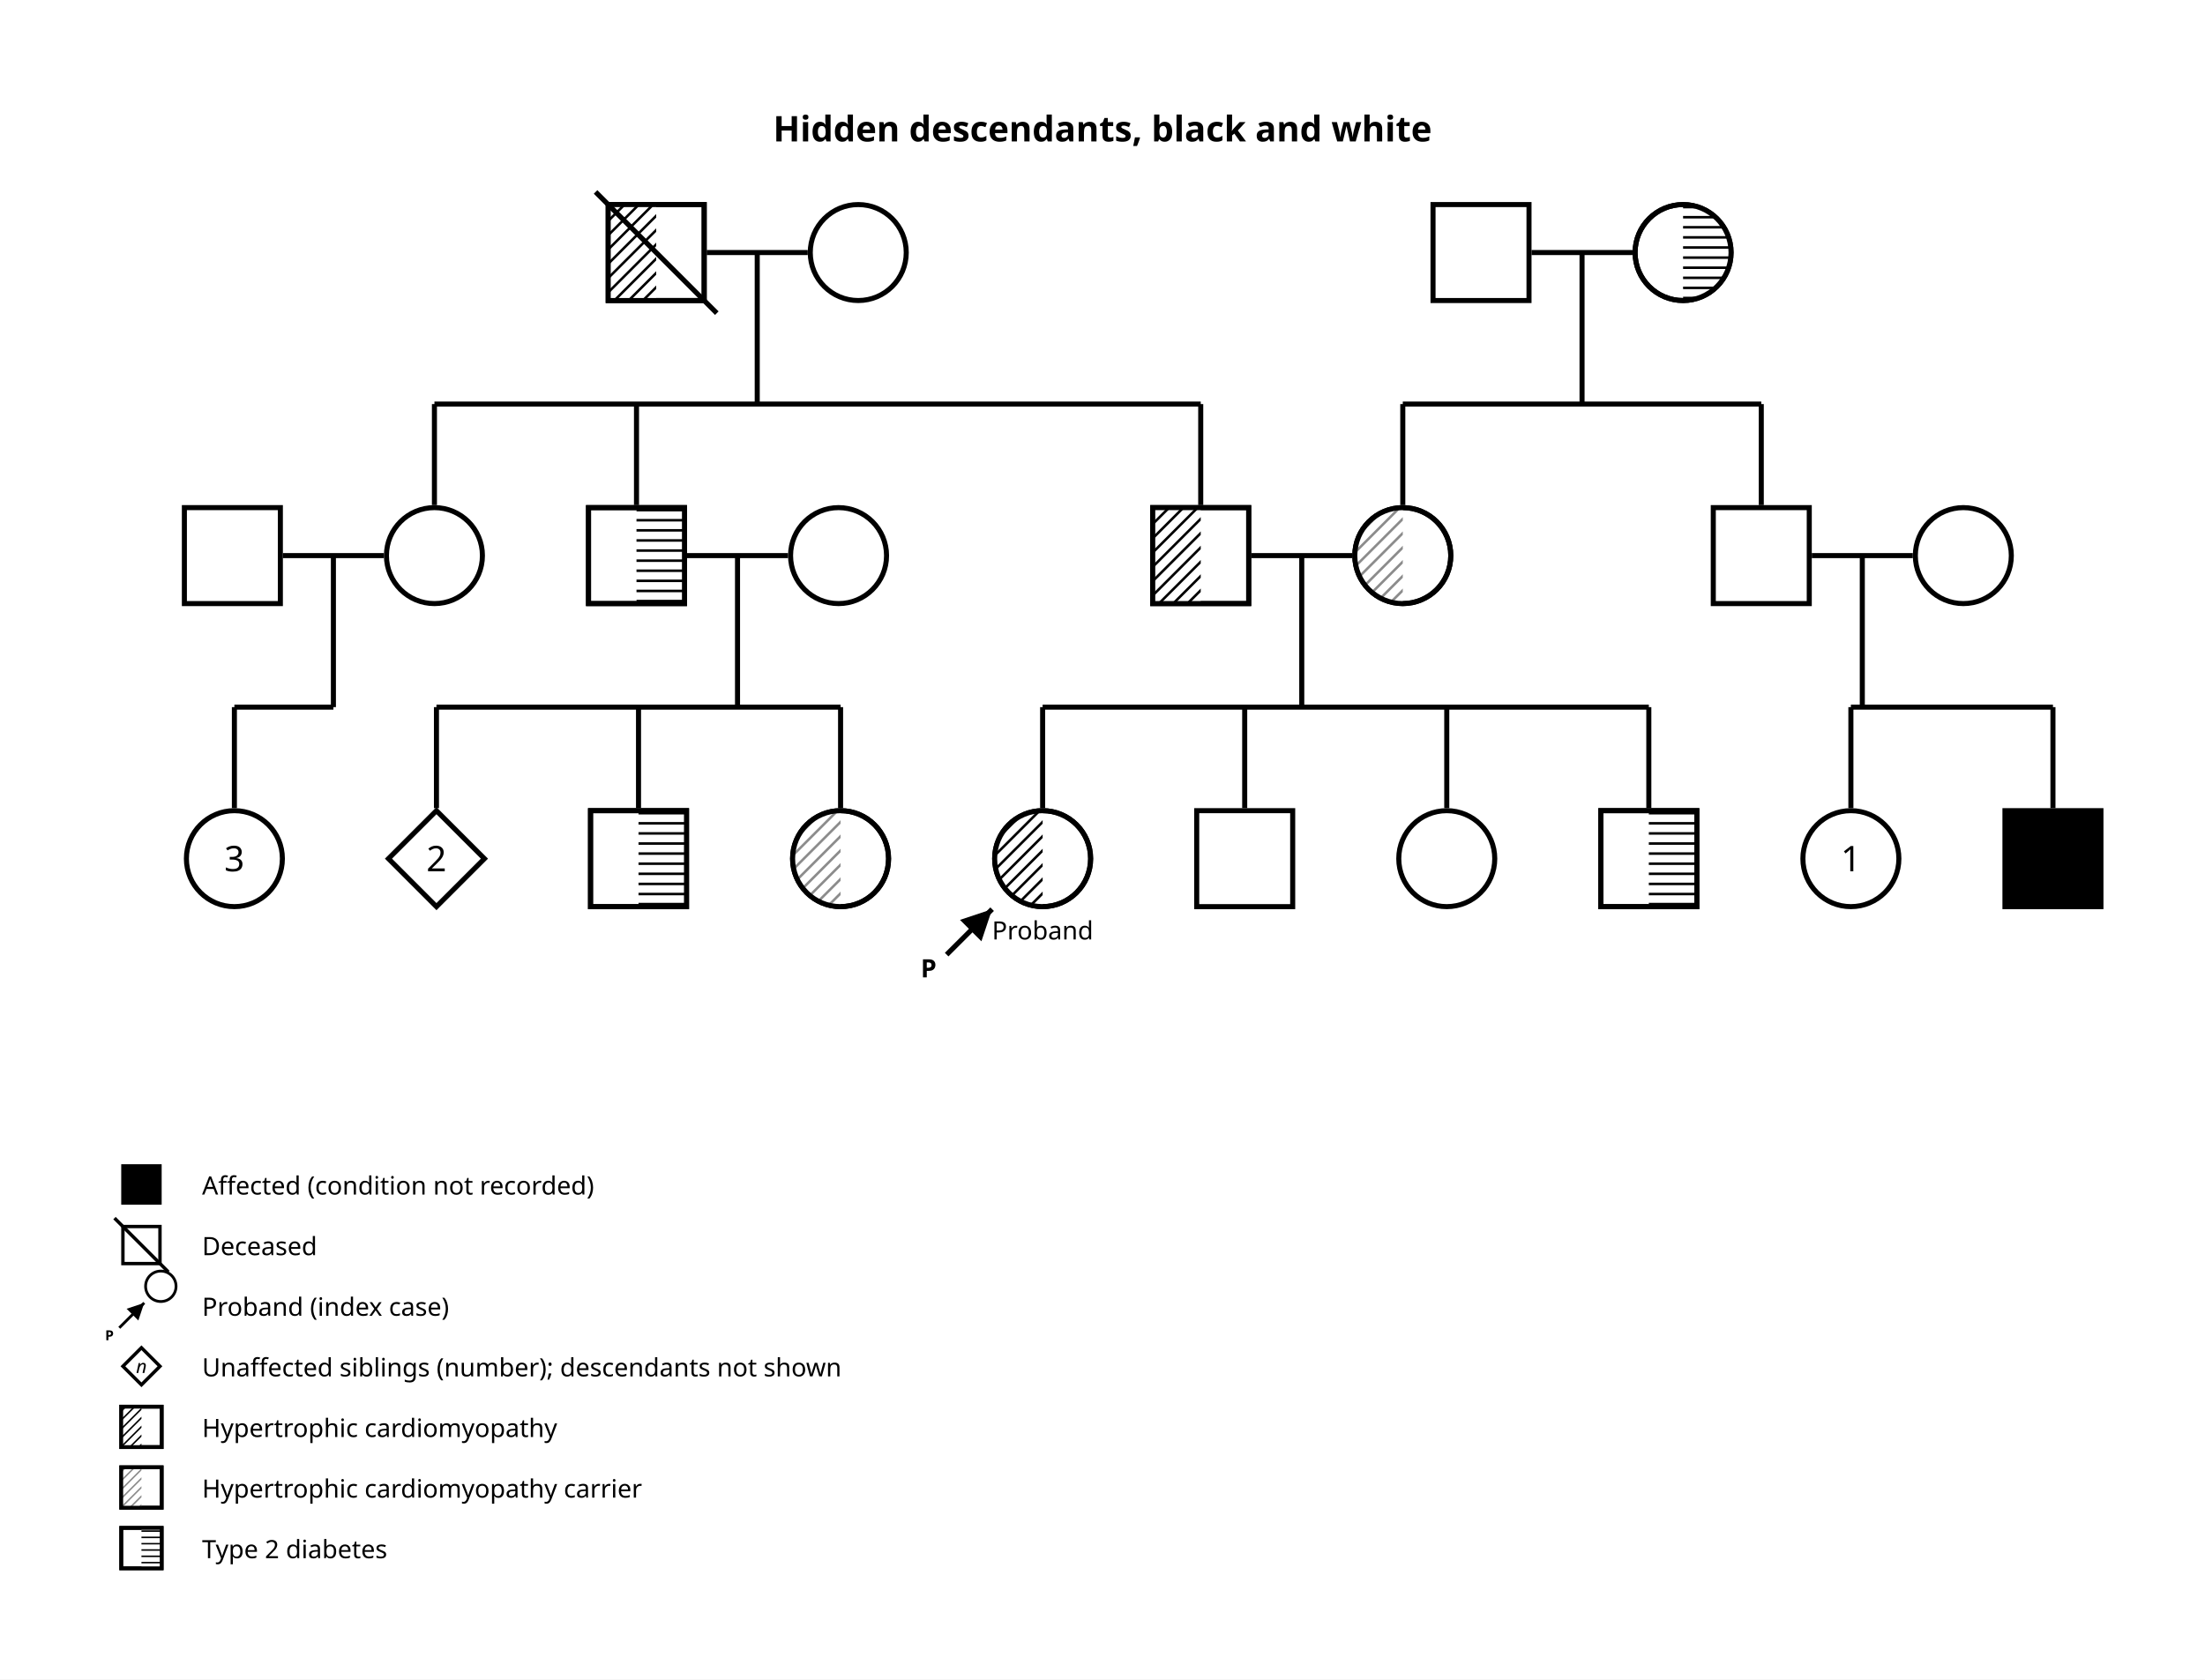
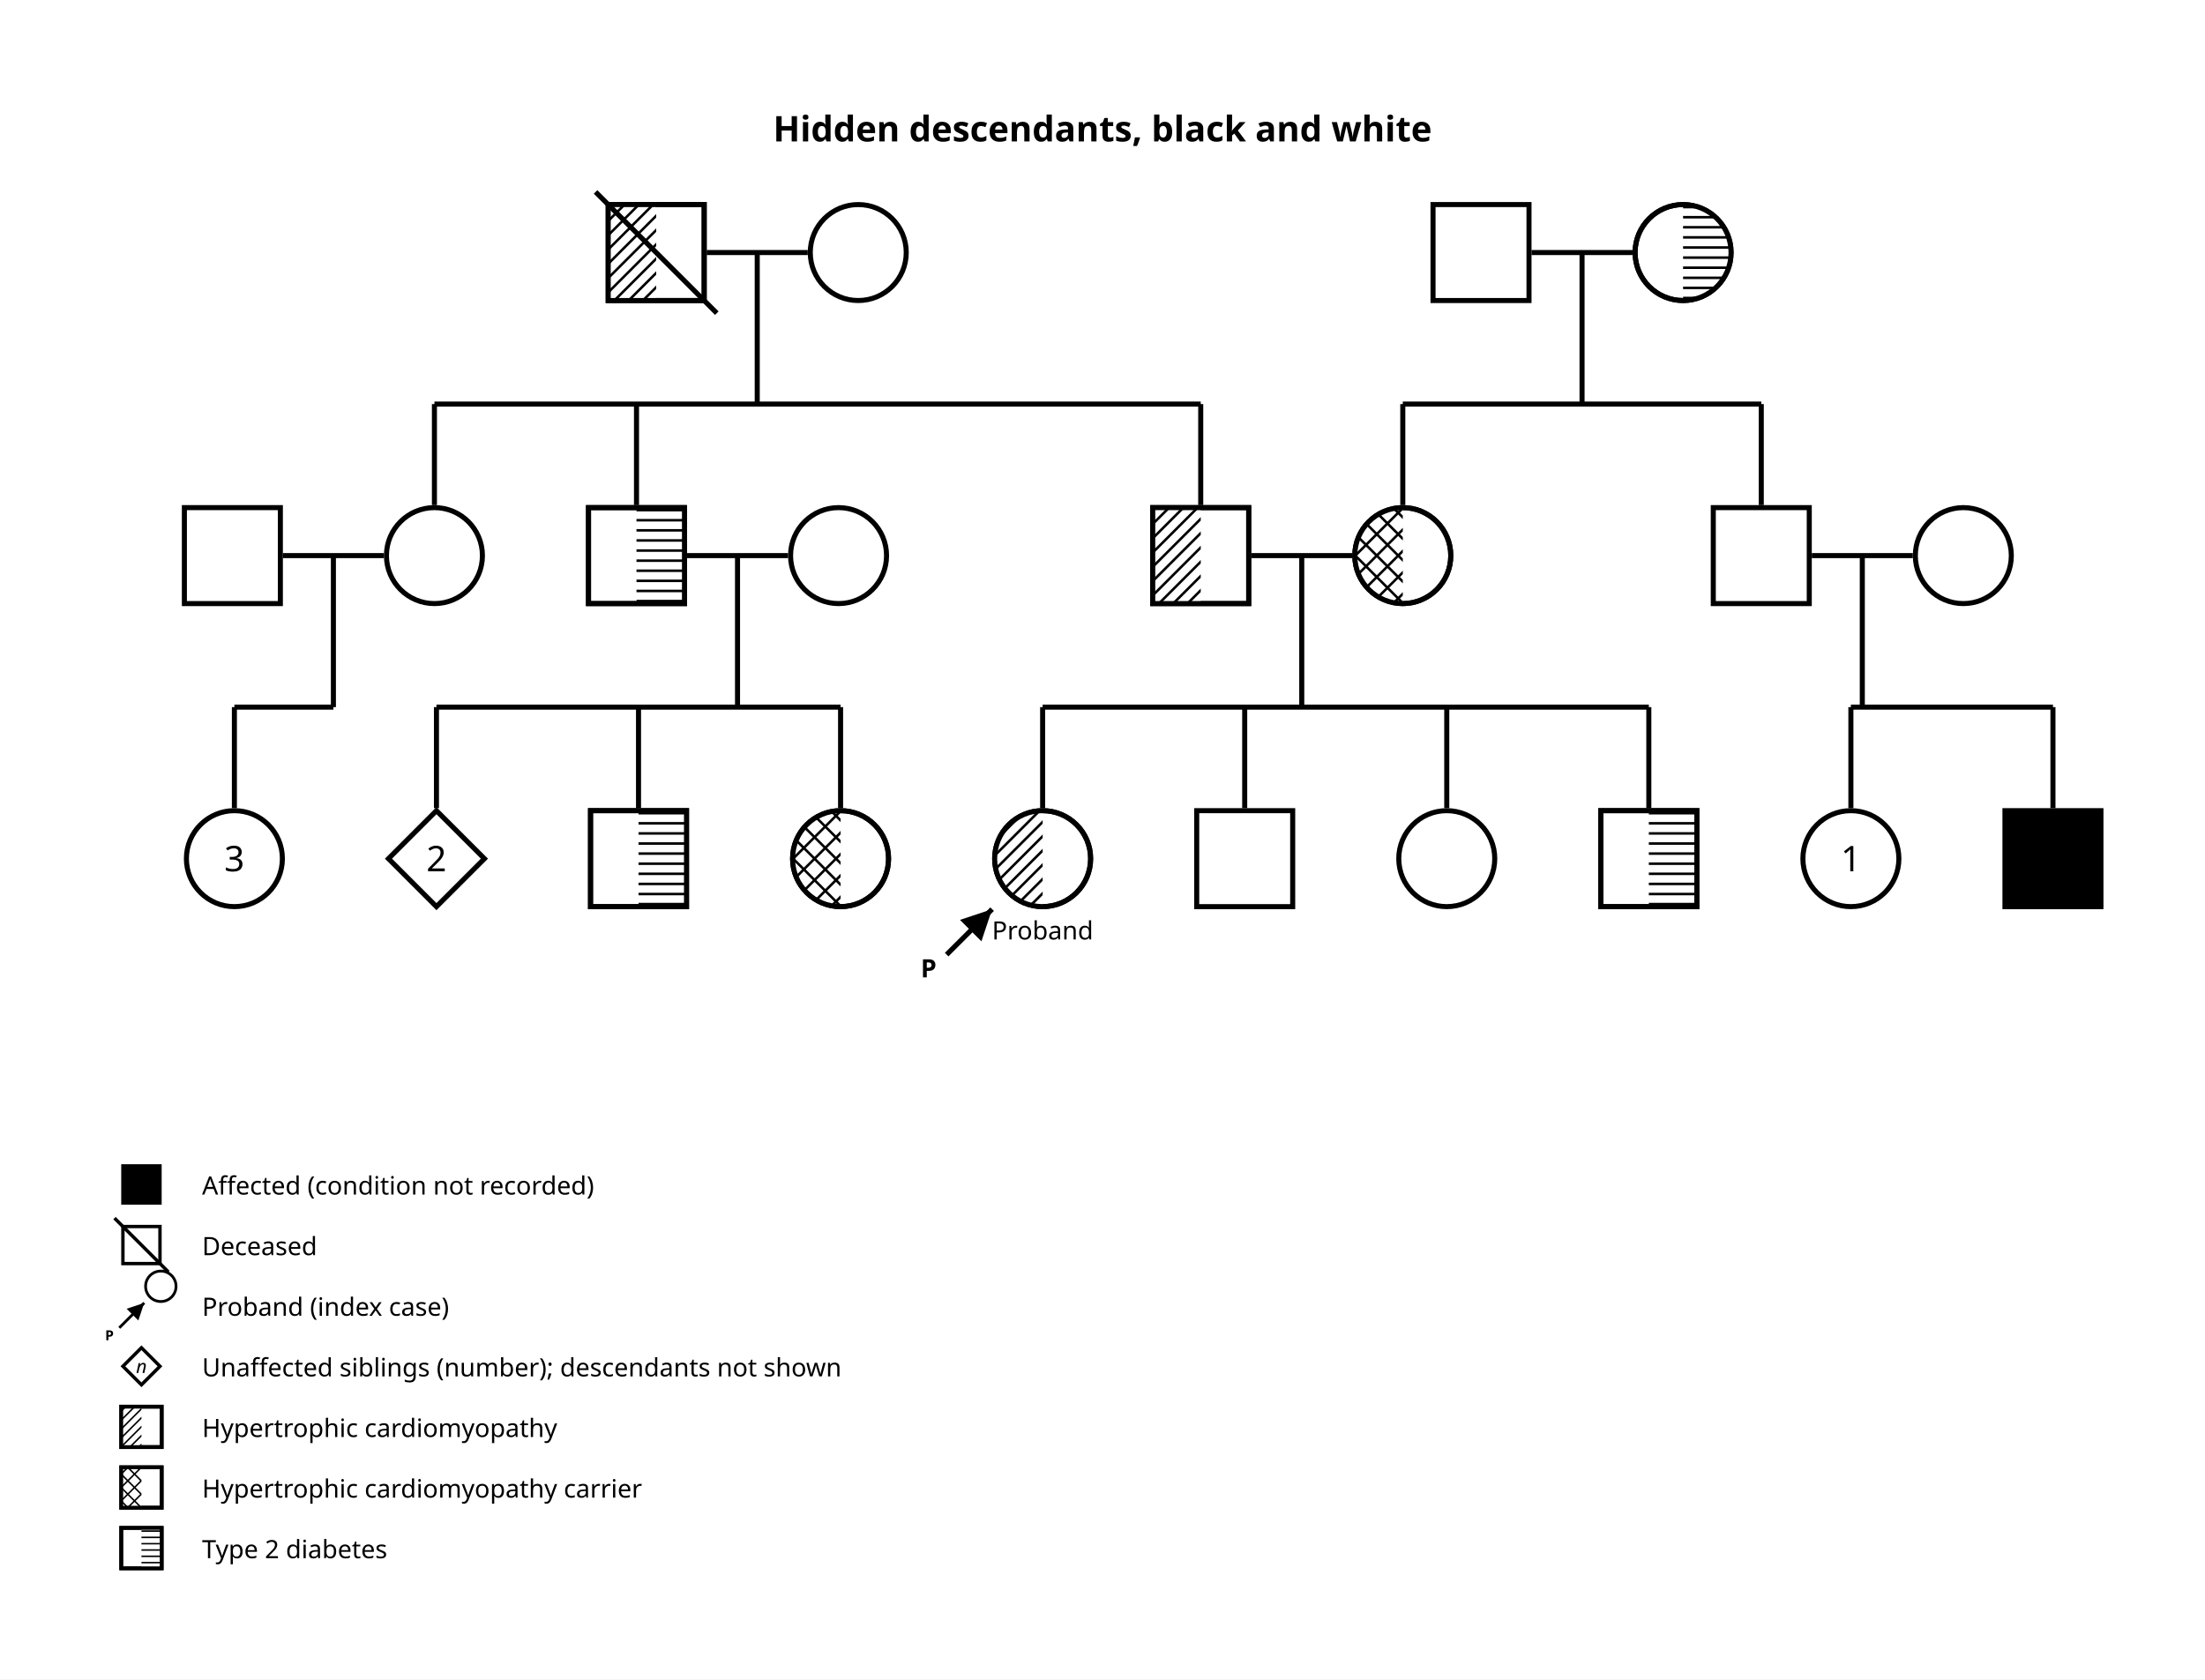
<svg xmlns="http://www.w3.org/2000/svg" width="873" height="665" viewBox="0 0 873 665">
  <defs>
    <marker id="proband-arrowhead" markerWidth="6" markerHeight="6" refX="6" refY="3" orient="auto">
      <path d="M 0 0 L 6 3 L 0 6 Z" fill="black" />
    </marker>
  </defs>
  <rect width="873" height="665" fill="white" />
  <g class="chart-title">
    <text x="436.5" y="56" text-anchor="middle" font-family="sans-serif" font-size="14" font-weight="bold" fill="black" style="user-select:none">Hidden descendants, black and white</text>
  </g>
  <g transform="translate(92 100)">
    <g class="couple-lines">
      <path d="M 187.8 0 L 227.8 0" stroke="black" stroke-width="2" fill="none" />
      <path d="M 514.36 0 L 554.36 0" stroke="black" stroke-width="2" fill="none" />
      <path d="M 20 120 L 60 120" stroke="black" stroke-width="2" fill="none" />
      <path d="M 180 120 L 220 120" stroke="black" stroke-width="2" fill="none" />
      <path d="M 403.39 120 L 443.39 120" stroke="black" stroke-width="2" fill="none" />
      <path d="M 625.32 120 L 665.32 120" stroke="black" stroke-width="2" fill="none" />
    </g>
    <g class="sibship-lines">
      <path d="M 207.8 0 L 207.8 60 M 80 60 L 383.39 60 M 80 60 L 80 100 M 160 60 L 160 100 M 383.39 60 L 383.39 100" stroke="black" stroke-width="2" fill="none" />
      <path d="M 534.36 0 L 534.36 60 M 463.39 60 L 605.32 60 M 463.39 60 L 463.39 100 M 605.32 60 L 605.32 100" stroke="black" stroke-width="2" fill="none" />
      <path d="M 40 120 L 40 180 M 0.8 180 L 40 180 M 0.8 180 L 0.8 220" stroke="black" stroke-width="2" fill="none" />
      <path d="M 200 120 L 200 180 M 80.8 180 L 240.8 180 M 80.8 180 L 80.8 220 M 160.8 180 L 160.8 220 M 240.8 180 L 240.8 220" stroke="black" stroke-width="2" fill="none" />
      <path d="M 423.39 120 L 423.39 180 M 320.8 180 L 560.8 180 M 320.8 180 L 320.8 220 M 400.8 180 L 400.8 220 M 480.8 180 L 480.8 220 M 560.8 180 L 560.8 220" stroke="black" stroke-width="2" fill="none" />
      <path d="M 645.32 120 L 645.32 180 M 640.8 180 L 720.8 180 M 640.8 180 L 640.8 220 M 720.8 180 L 720.8 220" stroke="black" stroke-width="2" fill="none" />
    </g>
    <g class="assisted-lines" />
    <g class="duplicate-arcs" />
    <g class="symbols">
      <g transform="translate(167.8 0)">
        <g transform="translate(-20 -20)">
          <g>
            <g>
              <clipPath id="symbol-clip-0-0">
                <rect x="1" y="1" width="38" height="38" />
              </clipPath>
              <rect x="1" y="1" width="38" height="38" stroke="black" stroke-width="2" fill="white" />
              <g clip-path="url(#symbol-clip-0-0)">
                <g>
                  <g data-tag-fill="diagonal">
                    <clipPath id="symbol-clip-0-0-s0">
                      <path d="M 20 20 L 20 60 A 40 40 0 0 1 20 -20 Z" />
                    </clipPath>
                    <path d="M 20 20 L 20 60 A 40 40 0 0 1 20 -20 Z" fill="white" />
                    <path d="M-37.172 40L2.828 0M-31.515 40L8.485 0M-25.858 40L14.142 0M-20.201 40L19.799 0M-14.544 40L25.456 0M-8.887 40L31.113 0M-3.23 40L36.77 0M2.426 40L42.426 0M8.083 40L48.083 0M13.74 40L53.74 0M19.397 40L59.397 0M25.054 40L65.054 0M30.711 40L70.711 0M36.368 40L76.368 0" fill="none" stroke="#000000" stroke-width="1" clip-path="url(#symbol-clip-0-0-s0)" />
                  </g>
                </g>
              </g>
              <rect x="1" y="1" width="38" height="38" stroke="black" stroke-width="2" fill="none" />
            </g>
          </g>
          <line x1="-4" y1="-4" x2="44" y2="44" stroke="black" stroke-width="2" />
        </g>
      </g>
      <g transform="translate(247.8 0)">
        <g transform="translate(-20 -20)">
          <g>
            <g>
              <circle cx="20" cy="20" r="19" stroke="black" stroke-width="2" fill="white" />
            </g>
          </g>
        </g>
      </g>
      <g transform="translate(494.36 0)">
        <g transform="translate(-20 -20)">
          <g>
            <g>
              <rect x="1" y="1" width="38" height="38" stroke="black" stroke-width="2" fill="white" />
            </g>
          </g>
        </g>
      </g>
      <g transform="translate(574.36 0)">
        <g transform="translate(-20 -20)">
          <g>
            <g>
              <clipPath id="symbol-clip-0-3">
                <circle cx="20" cy="20" r="19" />
              </clipPath>
              <circle cx="20" cy="20" r="19" stroke="black" stroke-width="2" fill="white" />
              <g clip-path="url(#symbol-clip-0-3)">
                <g>
                  <g data-tag-fill="horizontal">
                    <clipPath id="symbol-clip-0-3-s0">
                      <path d="M 20 20 L 20 -20 A 40 40 0 0 1 20 60 Z" />
                    </clipPath>
                    <path d="M 20 20 L 20 -20 A 40 40 0 0 1 20 60 Z" fill="white" />
                    <path d="M0 2H40M0 6H40M0 10H40M0 14H40M0 18H40M0 22H40M0 26H40M0 30H40M0 34H40M0 38H40" fill="none" stroke="#000000" stroke-width="1" clip-path="url(#symbol-clip-0-3-s0)" />
                  </g>
                </g>
              </g>
              <circle cx="20" cy="20" r="19" stroke="black" stroke-width="2" fill="none" />
            </g>
          </g>
        </g>
      </g>
      <g transform="translate(0 120)">
        <g transform="translate(-20 -20)">
          <g>
            <g>
              <rect x="1" y="1" width="38" height="38" stroke="black" stroke-width="2" fill="white" />
            </g>
          </g>
        </g>
      </g>
      <g transform="translate(80 120)">
        <g transform="translate(-20 -20)">
          <g>
            <g>
              <circle cx="20" cy="20" r="19" stroke="black" stroke-width="2" fill="white" />
            </g>
          </g>
        </g>
      </g>
      <g transform="translate(160 120)">
        <g transform="translate(-20 -20)">
          <g>
            <g>
              <clipPath id="symbol-clip-1-2">
                <rect x="1" y="1" width="38" height="38" />
              </clipPath>
              <rect x="1" y="1" width="38" height="38" stroke="black" stroke-width="2" fill="white" />
              <g clip-path="url(#symbol-clip-1-2)">
                <g>
                  <g data-tag-fill="horizontal">
                    <clipPath id="symbol-clip-1-2-s0">
                      <path d="M 20 20 L 20 -20 A 40 40 0 0 1 20 60 Z" />
                    </clipPath>
                    <path d="M 20 20 L 20 -20 A 40 40 0 0 1 20 60 Z" fill="white" />
                    <path d="M0 2H40M0 6H40M0 10H40M0 14H40M0 18H40M0 22H40M0 26H40M0 30H40M0 34H40M0 38H40" fill="none" stroke="#000000" stroke-width="1" clip-path="url(#symbol-clip-1-2-s0)" />
                  </g>
                </g>
              </g>
              <rect x="1" y="1" width="38" height="38" stroke="black" stroke-width="2" fill="none" />
            </g>
          </g>
        </g>
      </g>
      <g transform="translate(240 120)">
        <g transform="translate(-20 -20)">
          <g>
            <g>
              <circle cx="20" cy="20" r="19" stroke="black" stroke-width="2" fill="white" />
            </g>
          </g>
        </g>
      </g>
      <g transform="translate(383.39 120)">
        <g transform="translate(-20 -20)">
          <g>
            <g>
              <clipPath id="symbol-clip-1-4">
                <rect x="1" y="1" width="38" height="38" />
              </clipPath>
              <rect x="1" y="1" width="38" height="38" stroke="black" stroke-width="2" fill="white" />
              <g clip-path="url(#symbol-clip-1-4)">
                <g>
                  <g data-tag-fill="diagonal">
                    <clipPath id="symbol-clip-1-4-s0">
                      <path d="M 20 20 L 20 60 A 40 40 0 0 1 20 -20 Z" />
                    </clipPath>
                    <path d="M 20 20 L 20 60 A 40 40 0 0 1 20 -20 Z" fill="white" />
                    <path d="M-37.172 40L2.828 0M-31.515 40L8.485 0M-25.858 40L14.142 0M-20.201 40L19.799 0M-14.544 40L25.456 0M-8.887 40L31.113 0M-3.23 40L36.77 0M2.426 40L42.426 0M8.083 40L48.083 0M13.74 40L53.74 0M19.397 40L59.397 0M25.054 40L65.054 0M30.711 40L70.711 0M36.368 40L76.368 0" fill="none" stroke="#000000" stroke-width="1" clip-path="url(#symbol-clip-1-4-s0)" />
                  </g>
                </g>
              </g>
              <rect x="1" y="1" width="38" height="38" stroke="black" stroke-width="2" fill="none" />
            </g>
          </g>
        </g>
      </g>
      <g transform="translate(463.39 120)">
        <g transform="translate(-20 -20)">
          <g>
            <g>
              <clipPath id="symbol-clip-1-5">
                <circle cx="20" cy="20" r="19" />
              </clipPath>
              <circle cx="20" cy="20" r="19" stroke="black" stroke-width="2" fill="white" />
              <g clip-path="url(#symbol-clip-1-5)">
                <g data-carrier-sector="hcm">
-                   <g data-tag-fill="diagonal">
+                   <g data-tag-fill="crosshatch">
                    <clipPath id="symbol-clip-1-5-s0">
                      <path d="M 20 20 L 20 60 A 40 40 0 0 1 20 -20 Z" />
                    </clipPath>
                    <path d="M 20 20 L 20 60 A 40 40 0 0 1 20 -20 Z" fill="white" />
-                     <path d="M-37.172 40L2.828 0M-31.515 40L8.485 0M-25.858 40L14.142 0M-20.201 40L19.799 0M-14.544 40L25.456 0M-8.887 40L31.113 0M-3.23 40L36.77 0M2.426 40L42.426 0M8.083 40L48.083 0M13.74 40L53.74 0M19.397 40L59.397 0M25.054 40L65.054 0M30.711 40L70.711 0M36.368 40L76.368 0" fill="none" stroke="#8c8c8c" stroke-width="1" clip-path="url(#symbol-clip-1-5-s0)" />
+                     <path d="M-35.757 40L4.243 0M-27.272 40L12.728 0M-18.787 40L21.213 0M-10.302 40L29.698 0M-1.816 40L38.184 0M6.669 40L46.669 0M15.154 40L55.154 0M23.64 40L63.64 0M32.125 40L72.125 0M-35.757 0L4.243 40M-27.272 0L12.728 40M-18.787 0L21.213 40M-10.302 0L29.698 40M-1.816 0L38.184 40M6.669 0L46.669 40M15.154 0L55.154 40M23.64 0L63.64 40M32.125 0L72.125 40" fill="none" stroke="#000000" stroke-width="1" clip-path="url(#symbol-clip-1-5-s0)" />
                  </g>
                </g>
              </g>
              <circle cx="20" cy="20" r="19" stroke="black" stroke-width="2" fill="none" />
            </g>
          </g>
        </g>
      </g>
      <g transform="translate(605.32 120)">
        <g transform="translate(-20 -20)">
          <g>
            <g>
              <rect x="1" y="1" width="38" height="38" stroke="black" stroke-width="2" fill="white" />
            </g>
          </g>
        </g>
      </g>
      <g transform="translate(685.32 120)">
        <g transform="translate(-20 -20)">
          <g>
            <g>
              <circle cx="20" cy="20" r="19" stroke="black" stroke-width="2" fill="white" />
            </g>
          </g>
        </g>
      </g>
      <g transform="translate(0.8 240)">
        <g transform="translate(-20 -20)">
          <g>
            <g>
              <circle cx="20" cy="20" r="19" stroke="black" stroke-width="2" fill="white" />
            </g>
          </g>
          <text data-branch-count="3" x="20" y="25" text-anchor="middle" font-family="sans-serif" font-size="14" fill="black" style="user-select:none">3</text>
        </g>
      </g>
      <g transform="translate(80.8 240)">
        <g transform="translate(-20 -20)">
          <g>
            <g>
              <polygon points="20,1 39,20 20,39 1,20" stroke="black" stroke-width="2" fill="white" />
            </g>
          </g>
          <text data-branch-count="2" x="20" y="25" text-anchor="middle" font-family="sans-serif" font-size="14" fill="black" style="user-select:none">2</text>
        </g>
      </g>
      <g transform="translate(160.8 240)">
        <g transform="translate(-20 -20)">
          <g>
            <g>
              <clipPath id="symbol-clip-2-2">
                <rect x="1" y="1" width="38" height="38" />
              </clipPath>
              <rect x="1" y="1" width="38" height="38" stroke="black" stroke-width="2" fill="white" />
              <g clip-path="url(#symbol-clip-2-2)">
                <g>
                  <g data-tag-fill="horizontal">
                    <clipPath id="symbol-clip-2-2-s0">
                      <path d="M 20 20 L 20 -20 A 40 40 0 0 1 20 60 Z" />
                    </clipPath>
                    <path d="M 20 20 L 20 -20 A 40 40 0 0 1 20 60 Z" fill="white" />
                    <path d="M0 2H40M0 6H40M0 10H40M0 14H40M0 18H40M0 22H40M0 26H40M0 30H40M0 34H40M0 38H40" fill="none" stroke="#000000" stroke-width="1" clip-path="url(#symbol-clip-2-2-s0)" />
                  </g>
                </g>
              </g>
              <rect x="1" y="1" width="38" height="38" stroke="black" stroke-width="2" fill="none" />
            </g>
          </g>
        </g>
      </g>
      <g transform="translate(240.8 240)">
        <g transform="translate(-20 -20)">
          <g>
            <g>
              <clipPath id="symbol-clip-2-3">
                <circle cx="20" cy="20" r="19" />
              </clipPath>
              <circle cx="20" cy="20" r="19" stroke="black" stroke-width="2" fill="white" />
              <g clip-path="url(#symbol-clip-2-3)">
                <g data-carrier-sector="hcm">
-                   <g data-tag-fill="diagonal">
+                   <g data-tag-fill="crosshatch">
                    <clipPath id="symbol-clip-2-3-s0">
                      <path d="M 20 20 L 20 60 A 40 40 0 0 1 20 -20 Z" />
                    </clipPath>
                    <path d="M 20 20 L 20 60 A 40 40 0 0 1 20 -20 Z" fill="white" />
-                     <path d="M-37.172 40L2.828 0M-31.515 40L8.485 0M-25.858 40L14.142 0M-20.201 40L19.799 0M-14.544 40L25.456 0M-8.887 40L31.113 0M-3.23 40L36.77 0M2.426 40L42.426 0M8.083 40L48.083 0M13.74 40L53.74 0M19.397 40L59.397 0M25.054 40L65.054 0M30.711 40L70.711 0M36.368 40L76.368 0" fill="none" stroke="#8c8c8c" stroke-width="1" clip-path="url(#symbol-clip-2-3-s0)" />
+                     <path d="M-35.757 40L4.243 0M-27.272 40L12.728 0M-18.787 40L21.213 0M-10.302 40L29.698 0M-1.816 40L38.184 0M6.669 40L46.669 0M15.154 40L55.154 0M23.64 40L63.64 0M32.125 40L72.125 0M-35.757 0L4.243 40M-27.272 0L12.728 40M-18.787 0L21.213 40M-10.302 0L29.698 40M-1.816 0L38.184 40M6.669 0L46.669 40M15.154 0L55.154 40M23.64 0L63.64 40M32.125 0L72.125 40" fill="none" stroke="#000000" stroke-width="1" clip-path="url(#symbol-clip-2-3-s0)" />
                  </g>
                </g>
              </g>
              <circle cx="20" cy="20" r="19" stroke="black" stroke-width="2" fill="none" />
            </g>
          </g>
        </g>
      </g>
      <g transform="translate(320.8 240)">
        <g transform="translate(-20 -20)">
          <g>
            <g>
              <clipPath id="symbol-clip-2-4">
                <circle cx="20" cy="20" r="19" />
              </clipPath>
              <circle cx="20" cy="20" r="19" stroke="black" stroke-width="2" fill="white" />
              <g clip-path="url(#symbol-clip-2-4)">
                <g>
                  <g data-tag-fill="diagonal">
                    <clipPath id="symbol-clip-2-4-s0">
                      <path d="M 20 20 L 20 60 A 40 40 0 0 1 20 -20 Z" />
                    </clipPath>
                    <path d="M 20 20 L 20 60 A 40 40 0 0 1 20 -20 Z" fill="white" />
                    <path d="M-37.172 40L2.828 0M-31.515 40L8.485 0M-25.858 40L14.142 0M-20.201 40L19.799 0M-14.544 40L25.456 0M-8.887 40L31.113 0M-3.23 40L36.77 0M2.426 40L42.426 0M8.083 40L48.083 0M13.74 40L53.74 0M19.397 40L59.397 0M25.054 40L65.054 0M30.711 40L70.711 0M36.368 40L76.368 0" fill="none" stroke="#000000" stroke-width="1" clip-path="url(#symbol-clip-2-4-s0)" />
                  </g>
                </g>
              </g>
              <circle cx="20" cy="20" r="19" stroke="black" stroke-width="2" fill="none" />
            </g>
          </g>
          <g data-arrow="proband">
            <line x1="-18" y1="58" x2="0" y2="40" stroke="black" stroke-width="2" marker-end="url(#proband-arrowhead)" />
            <rect x="-30" y="58" width="8.5" height="10" fill="white" />
            <text data-proband-letter="true" x="-22" y="67" text-anchor="end" font-family="sans-serif" font-size="10" font-weight="bold" fill="black" style="user-select:none">P</text>
          </g>
        </g>
      </g>
      <g transform="translate(400.8 240)">
        <g transform="translate(-20 -20)">
          <g>
            <g>
              <rect x="1" y="1" width="38" height="38" stroke="black" stroke-width="2" fill="white" />
            </g>
          </g>
        </g>
      </g>
      <g transform="translate(480.8 240)">
        <g transform="translate(-20 -20)">
          <g>
            <g>
              <circle cx="20" cy="20" r="19" stroke="black" stroke-width="2" fill="white" />
            </g>
          </g>
        </g>
      </g>
      <g transform="translate(560.8 240)">
        <g transform="translate(-20 -20)">
          <g>
            <g>
              <clipPath id="symbol-clip-2-7">
                <rect x="1" y="1" width="38" height="38" />
              </clipPath>
              <rect x="1" y="1" width="38" height="38" stroke="black" stroke-width="2" fill="white" />
              <g clip-path="url(#symbol-clip-2-7)">
                <g>
                  <g data-tag-fill="horizontal">
                    <clipPath id="symbol-clip-2-7-s0">
                      <path d="M 20 20 L 20 -20 A 40 40 0 0 1 20 60 Z" />
                    </clipPath>
                    <path d="M 20 20 L 20 -20 A 40 40 0 0 1 20 60 Z" fill="white" />
                    <path d="M0 2H40M0 6H40M0 10H40M0 14H40M0 18H40M0 22H40M0 26H40M0 30H40M0 34H40M0 38H40" fill="none" stroke="#000000" stroke-width="1" clip-path="url(#symbol-clip-2-7-s0)" />
                  </g>
                </g>
              </g>
              <rect x="1" y="1" width="38" height="38" stroke="black" stroke-width="2" fill="none" />
            </g>
          </g>
        </g>
      </g>
      <g transform="translate(640.8 240)">
        <g transform="translate(-20 -20)">
          <g>
            <g>
              <circle cx="20" cy="20" r="19" stroke="black" stroke-width="2" fill="white" />
            </g>
          </g>
          <text data-branch-count="1" x="20" y="25" text-anchor="middle" font-family="sans-serif" font-size="14" fill="black" style="user-select:none">1</text>
        </g>
      </g>
      <g transform="translate(720.8 240)">
        <g transform="translate(-20 -20)">
          <g>
            <g>
              <rect x="1" y="1" width="38" height="38" stroke="black" stroke-width="2" fill="black" />
            </g>
          </g>
        </g>
      </g>
    </g>
    <g class="labels">
      <g transform="translate(147.8 -20)">
        <g transform="translate(20 20)" style="user-select:none" />
      </g>
      <g transform="translate(227.8 -20)">
        <g transform="translate(20 20)" style="user-select:none" />
      </g>
      <g transform="translate(474.36 -20)">
        <g transform="translate(20 20)" style="user-select:none" />
      </g>
      <g transform="translate(554.36 -20)">
        <g transform="translate(20 20)" style="user-select:none" />
      </g>
      <g transform="translate(-20 100)">
        <g transform="translate(20 20)" style="user-select:none" />
      </g>
      <g transform="translate(60 100)">
        <g transform="translate(20 20)" style="user-select:none" />
      </g>
      <g transform="translate(140 100)">
        <g transform="translate(20 20)" style="user-select:none" />
      </g>
      <g transform="translate(220 100)">
        <g transform="translate(20 20)" style="user-select:none" />
      </g>
      <g transform="translate(363.39 100)">
        <g transform="translate(20 20)" style="user-select:none" />
      </g>
      <g transform="translate(443.39 100)">
        <g transform="translate(20 20)" style="user-select:none" />
      </g>
      <g transform="translate(585.32 100)">
        <g transform="translate(20 20)" style="user-select:none" />
      </g>
      <g transform="translate(665.32 100)">
        <g transform="translate(20 20)" style="user-select:none" />
      </g>
      <g transform="translate(-19.2 220)">
        <g transform="translate(20 20)" style="user-select:none" />
      </g>
      <g transform="translate(60.8 220)">
        <g transform="translate(20 20)" style="user-select:none" />
      </g>
      <g transform="translate(140.8 220)">
        <g transform="translate(20 20)" style="user-select:none" />
      </g>
      <g transform="translate(220.8 220)">
        <g transform="translate(20 20)" style="user-select:none" />
      </g>
      <g transform="translate(300.8 220)">
        <g transform="translate(20 20)" style="user-select:none">
          <g data-name-label="true" pointer-events="none">
            <text x="0" y="32" text-anchor="middle" font-family="sans-serif" font-size="10" fill="black">Proband</text>
          </g>
        </g>
      </g>
      <g transform="translate(380.8 220)">
        <g transform="translate(20 20)" style="user-select:none" />
      </g>
      <g transform="translate(460.8 220)">
        <g transform="translate(20 20)" style="user-select:none" />
      </g>
      <g transform="translate(540.8 220)">
        <g transform="translate(20 20)" style="user-select:none" />
      </g>
      <g transform="translate(620.8 220)">
        <g transform="translate(20 20)" style="user-select:none" />
      </g>
      <g transform="translate(700.8 220)">
        <g transform="translate(20 20)" style="user-select:none" />
      </g>
    </g>
    <g class="consanguinity-labels" />
  </g>
  <g class="pedigree-key" transform="translate(0 457)">
    <g transform="translate(56 12) scale(0.667) translate(-14 -14)">
      <svg width="28" height="28" viewBox="-2 -2 28 28">
        <rect x="1" y="1" width="22" height="22" stroke="black" stroke-width="2" fill="black" />
      </svg>
    </g>
    <text x="80" y="16" font-family="sans-serif" font-size="10" fill="black">Affected (condition not recorded)</text>
    <g transform="translate(56 36) scale(0.667) translate(-18 -18)">
      <svg width="36" height="36" viewBox="-6 -6 36 36">
        <rect x="1" y="1" width="22" height="22" stroke="black" stroke-width="2" fill="white" />
        <line x1="-4" y1="-4" x2="28" y2="28" stroke="black" stroke-width="2" />
      </svg>
    </g>
    <text x="80" y="40" font-family="sans-serif" font-size="10" fill="black">Deceased</text>
    <g transform="translate(56 60) scale(0.667) translate(-23 -23)">
      <svg width="46" height="46" viewBox="-30 -2 56 56">
        <defs>
          <marker id="legend-arrowhead" markerWidth="6" markerHeight="6" refX="6" refY="3" orient="auto">
            <polygon points="0 0, 6 3, 0 6" fill="black" />
          </marker>
        </defs>
        <circle cx="12" cy="12" r="11" stroke="black" stroke-width="2" fill="white" />
        <g data-arrow="proband">
          <line x1="-18" y1="42" x2="0" y2="24" stroke="black" stroke-width="2" marker-end="url(#legend-arrowhead)" />
          <rect x="-30" y="42" width="8.5" height="10" fill="white" />
          <text data-proband-letter="true" x="-22" y="51" text-anchor="end" font-family="sans-serif" font-size="10" font-weight="bold" fill="black" style="user-select:none">P</text>
        </g>
      </svg>
    </g>
    <text x="80" y="64" font-family="sans-serif" font-size="10" fill="black">Proband (index case)</text>
    <g transform="translate(56 84) scale(0.667) translate(-14 -14)">
      <svg width="28" height="28" viewBox="-2 -2 28 28">
        <polygon points="12,1 23,12 12,23 1,12" stroke="black" stroke-width="2" fill="white" />
        <text x="12" y="16" text-anchor="middle" font-family="sans-serif" font-size="11" font-style="italic">n</text>
      </svg>
    </g>
    <text x="80" y="88" font-family="sans-serif" font-size="10" fill="black">Unaffected siblings (number); descendants not shown</text>
    <g transform="translate(56 108) scale(1) translate(-14 -14)">
      <svg width="28" height="28" viewBox="0 0 28 28">
        <clipPath id="legend-clip-hcm">
          <rect x="6" y="6" width="16" height="16" />
        </clipPath>
        <rect x="6" y="6" width="16" height="16" fill="white" stroke="black" stroke-width="1.5" />
        <g clip-path="url(#legend-clip-hcm)">
          <g data-tag-fill="diagonal">
            <clipPath id="legend-clip-hcm-fill">
              <path d="M 14 14 L 14 30 A 16 16 0 0 1 14 -2 Z" />
            </clipPath>
            <path d="M 14 14 L 14 30 A 16 16 0 0 1 14 -2 Z" fill="white" />
            <path d="M-8.232 22L7.768 6M-4.697 22L11.303 6M-1.161 22L14.839 6M2.374 22L18.374 6M5.91 22L21.91 6M9.445 22L25.445 6M12.981 22L28.981 6M16.517 22L32.517 6M20.052 22L36.052 6" fill="none" stroke="#000000" stroke-width="0.6" clip-path="url(#legend-clip-hcm-fill)" />
          </g>
        </g>
        <rect x="6" y="6" width="16" height="16" fill="none" stroke="black" stroke-width="1.5" />
      </svg>
    </g>
    <text x="80" y="112" font-family="sans-serif" font-size="10" fill="black">Hypertrophic cardiomyopathy</text>
    <g transform="translate(56 132) scale(1) translate(-14 -14)">
      <svg width="28" height="28" viewBox="0 0 28 28">
        <clipPath id="legend-clip-hcm-carrier">
          <rect x="6" y="6" width="16" height="16" />
        </clipPath>
        <rect x="6" y="6" width="16" height="16" fill="white" stroke="black" stroke-width="1.5" />
        <g clip-path="url(#legend-clip-hcm-carrier)">
-           <g data-tag-fill="diagonal">
+           <g data-tag-fill="crosshatch">
            <clipPath id="legend-clip-hcm-carrier-fill">
              <path d="M 14 14 L 14 30 A 16 16 0 0 1 14 -2 Z" />
            </clipPath>
            <path d="M 14 14 L 14 30 A 16 16 0 0 1 14 -2 Z" fill="white" />
-             <path d="M-8.232 22L7.768 6M-4.697 22L11.303 6M-1.161 22L14.839 6M2.374 22L18.374 6M5.91 22L21.91 6M9.445 22L25.445 6M12.981 22L28.981 6M16.517 22L32.517 6M20.052 22L36.052 6" fill="none" stroke="#8c8c8c" stroke-width="0.6" clip-path="url(#legend-clip-hcm-carrier-fill)" />
+             <path d="M-7.348 22L8.652 6M-2.045 22L13.955 6M3.258 22L19.258 6M8.562 22L24.562 6M13.865 22L29.865 6M19.168 22L35.168 6M-7.348 6L8.652 22M-2.045 6L13.955 22M3.258 6L19.258 22M8.562 6L24.562 22M13.865 6L29.865 22M19.168 6L35.168 22" fill="none" stroke="#000000" stroke-width="0.6" clip-path="url(#legend-clip-hcm-carrier-fill)" />
          </g>
        </g>
        <rect x="6" y="6" width="16" height="16" fill="none" stroke="black" stroke-width="1.5" />
      </svg>
    </g>
    <text x="80" y="136" font-family="sans-serif" font-size="10" fill="black">Hypertrophic cardiomyopathy carrier</text>
    <g transform="translate(56 156) scale(1) translate(-14 -14)">
      <svg width="28" height="28" viewBox="0 0 28 28">
        <clipPath id="legend-clip-dm">
          <rect x="6" y="6" width="16" height="16" />
        </clipPath>
        <rect x="6" y="6" width="16" height="16" fill="white" stroke="black" stroke-width="1.5" />
        <g clip-path="url(#legend-clip-dm)">
          <g data-tag-fill="horizontal">
            <clipPath id="legend-clip-dm-fill">
              <path d="M 14 14 L 14 -2 A 16 16 0 0 1 14 30 Z" />
            </clipPath>
            <path d="M 14 14 L 14 -2 A 16 16 0 0 1 14 30 Z" fill="white" />
            <path d="M6 7.25H22M6 9.75H22M6 12.25H22M6 14.75H22M6 17.25H22M6 19.75H22" fill="none" stroke="#000000" stroke-width="0.6" clip-path="url(#legend-clip-dm-fill)" />
          </g>
        </g>
        <rect x="6" y="6" width="16" height="16" fill="none" stroke="black" stroke-width="1.5" />
      </svg>
    </g>
    <text x="80" y="160" font-family="sans-serif" font-size="10" fill="black">Type 2 diabetes</text>
  </g>
</svg>
